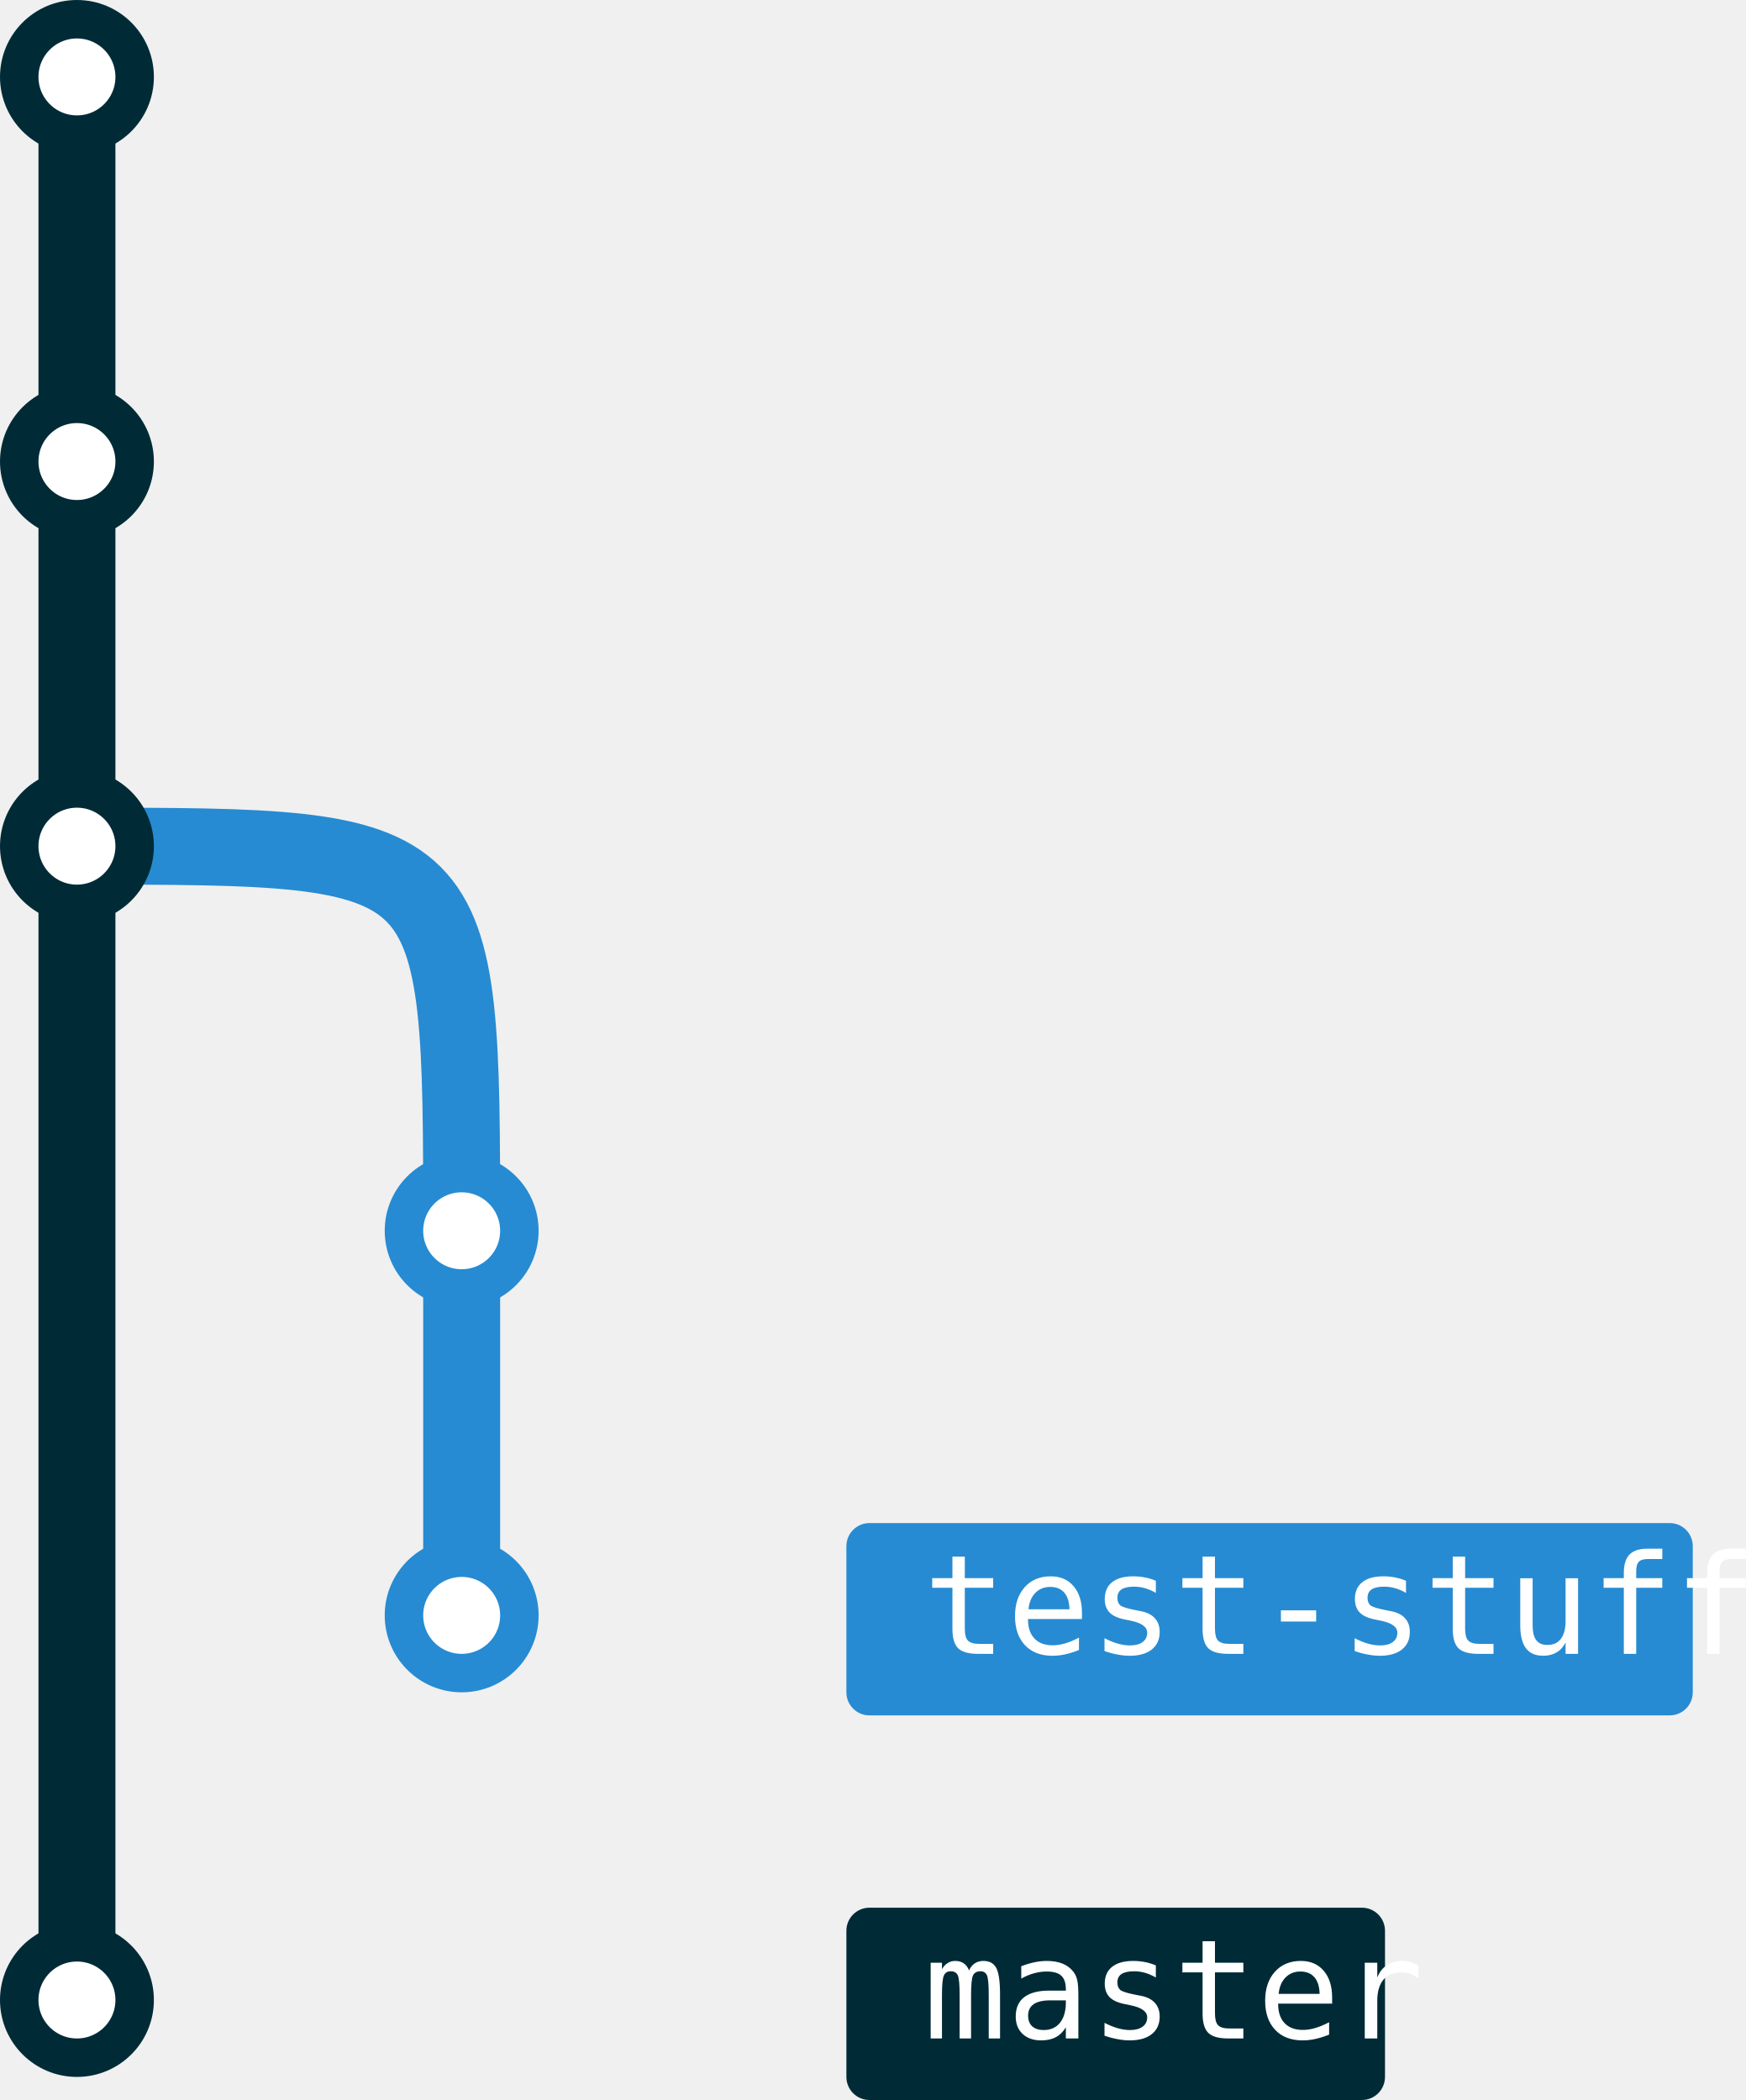
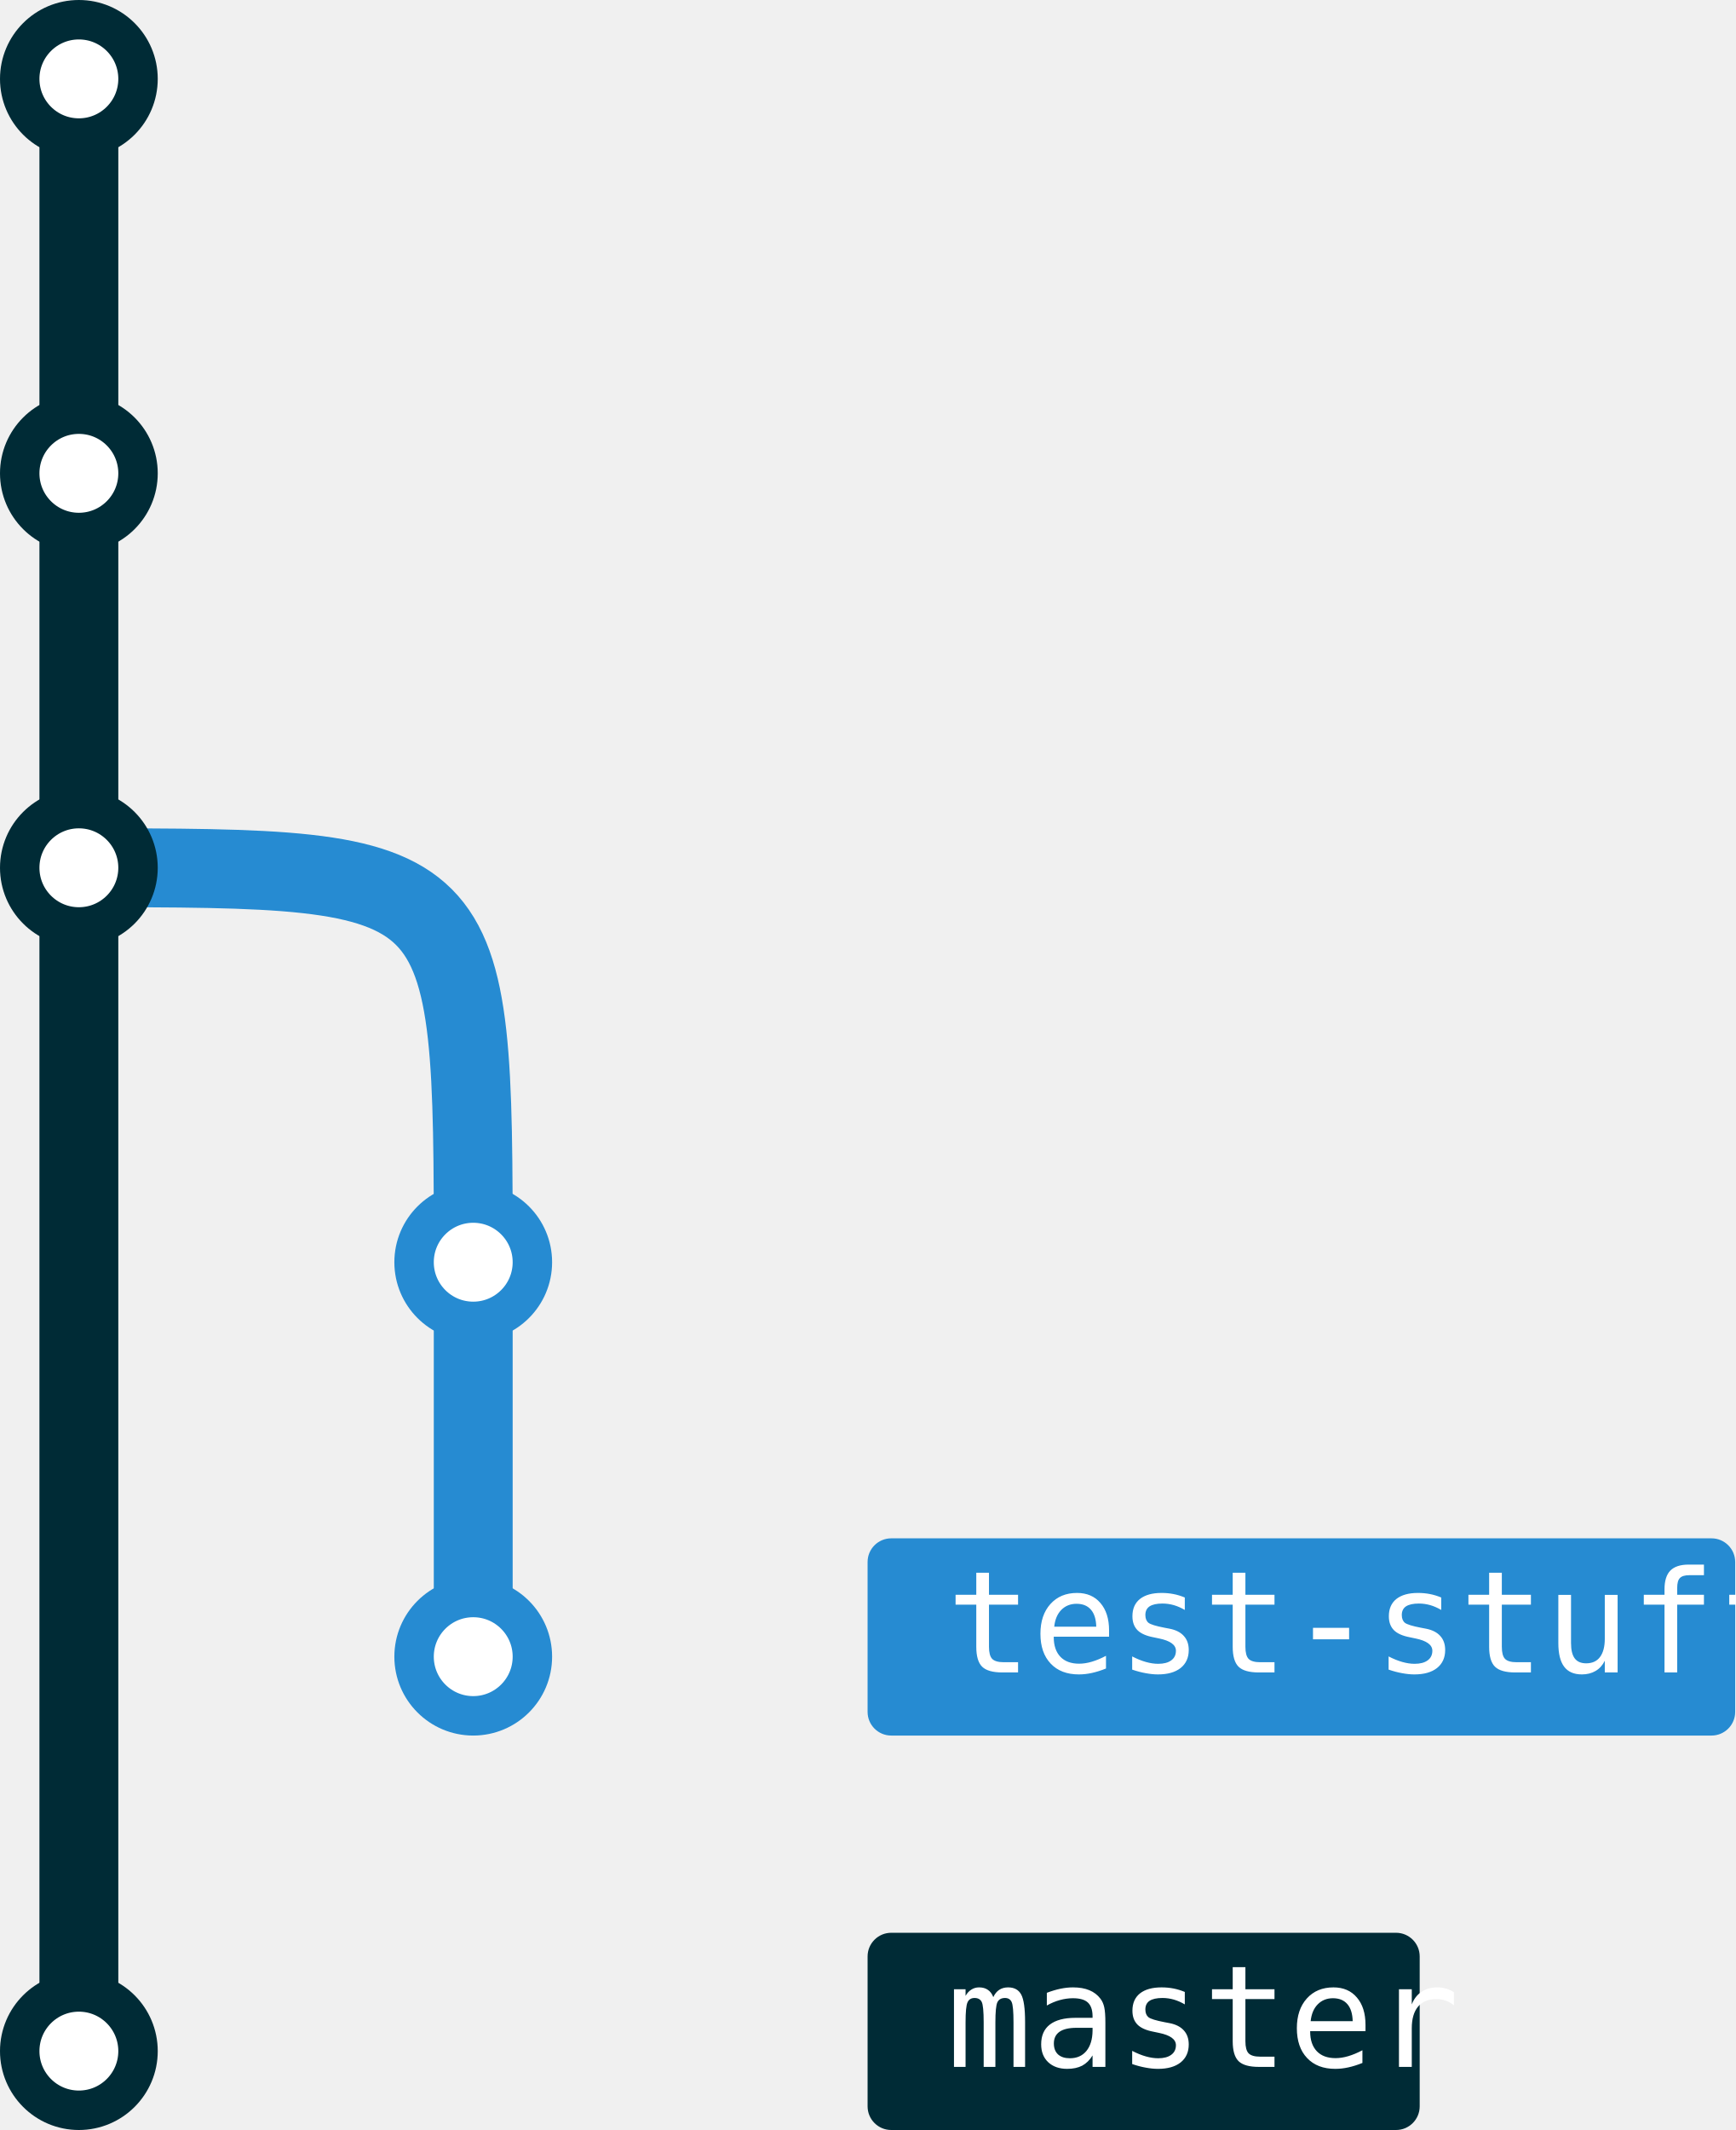
- <svg xmlns="http://www.w3.org/2000/svg" transform="translate(10,10)">
+ <svg xmlns="http://www.w3.org/2000/svg" viewBox="-10 -10 220 270">
  <style type="text/css">
.branch {
	fill: none;
	stroke-width: 10;
}
.commit {
	fill: #fff;
	stroke-width: 5;
}
.label-tag {
	fill: #333;
}
.label-rect {
	stroke: none;
}
.label-text {
	font-family: Inconsolata, Consolas, monospace;
- 	font-size: 1.5em;
+ 	font-size: 18px;
	fill: #fff;
	stroke: none;
}
.branch-master {stroke: #002b36; fill: #002b36}
.branch-test-stuff {stroke: #268bd2; fill: #268bd2}
</style>
  <g class="merge">
    <g class="branch-test-stuff">
      <path class="branch" d="M0,100 C50,100 50,100 50,150" />
    </g>
  </g>
  <g class="branch-test-stuff">
    <path class="branch" d="M50,150 L50,200" />
    <circle class="commit" cx="50" cy="150" r="7.5" />
    <circle class="commit" cx="50" cy="200" r="7.5" />
    <g class="label-branch" transform="translate(100,200)">
-       <rect x="0" y="-12" width="110" height="25" rx="3" class="label-rect" />
-       <text x="10" y="5" class="label-text">test-stuff</text>
+       <rect x="0" y="-15" width="110" height="25" rx="3" class="label-rect" />
+       <text x="10" y="2" class="label-text">test-stuff</text>
    </g>
  </g>
  <g class="branch-master">
    <path class="branch" d="M0,0 L0,250" />
    <circle class="commit" cx="0" cy="0" r="7.5" />
    <circle class="commit" cx="0" cy="50" r="7.5" />
    <circle class="commit" cx="0" cy="100" r="7.5" />
    <circle class="commit" cx="0" cy="250" r="7.5" />
    <g class="label-branch" transform="translate(100,250)">
-       <rect x="0" y="-12" width="70" height="25" rx="3" class="label-rect" />
-       <text x="10" y="5" class="label-text">master</text>
+       <rect x="0" y="-15" width="70" height="25" rx="3" class="label-rect" />
+       <text x="10" y="2" class="label-text">master</text>
    </g>
  </g>
</svg>
